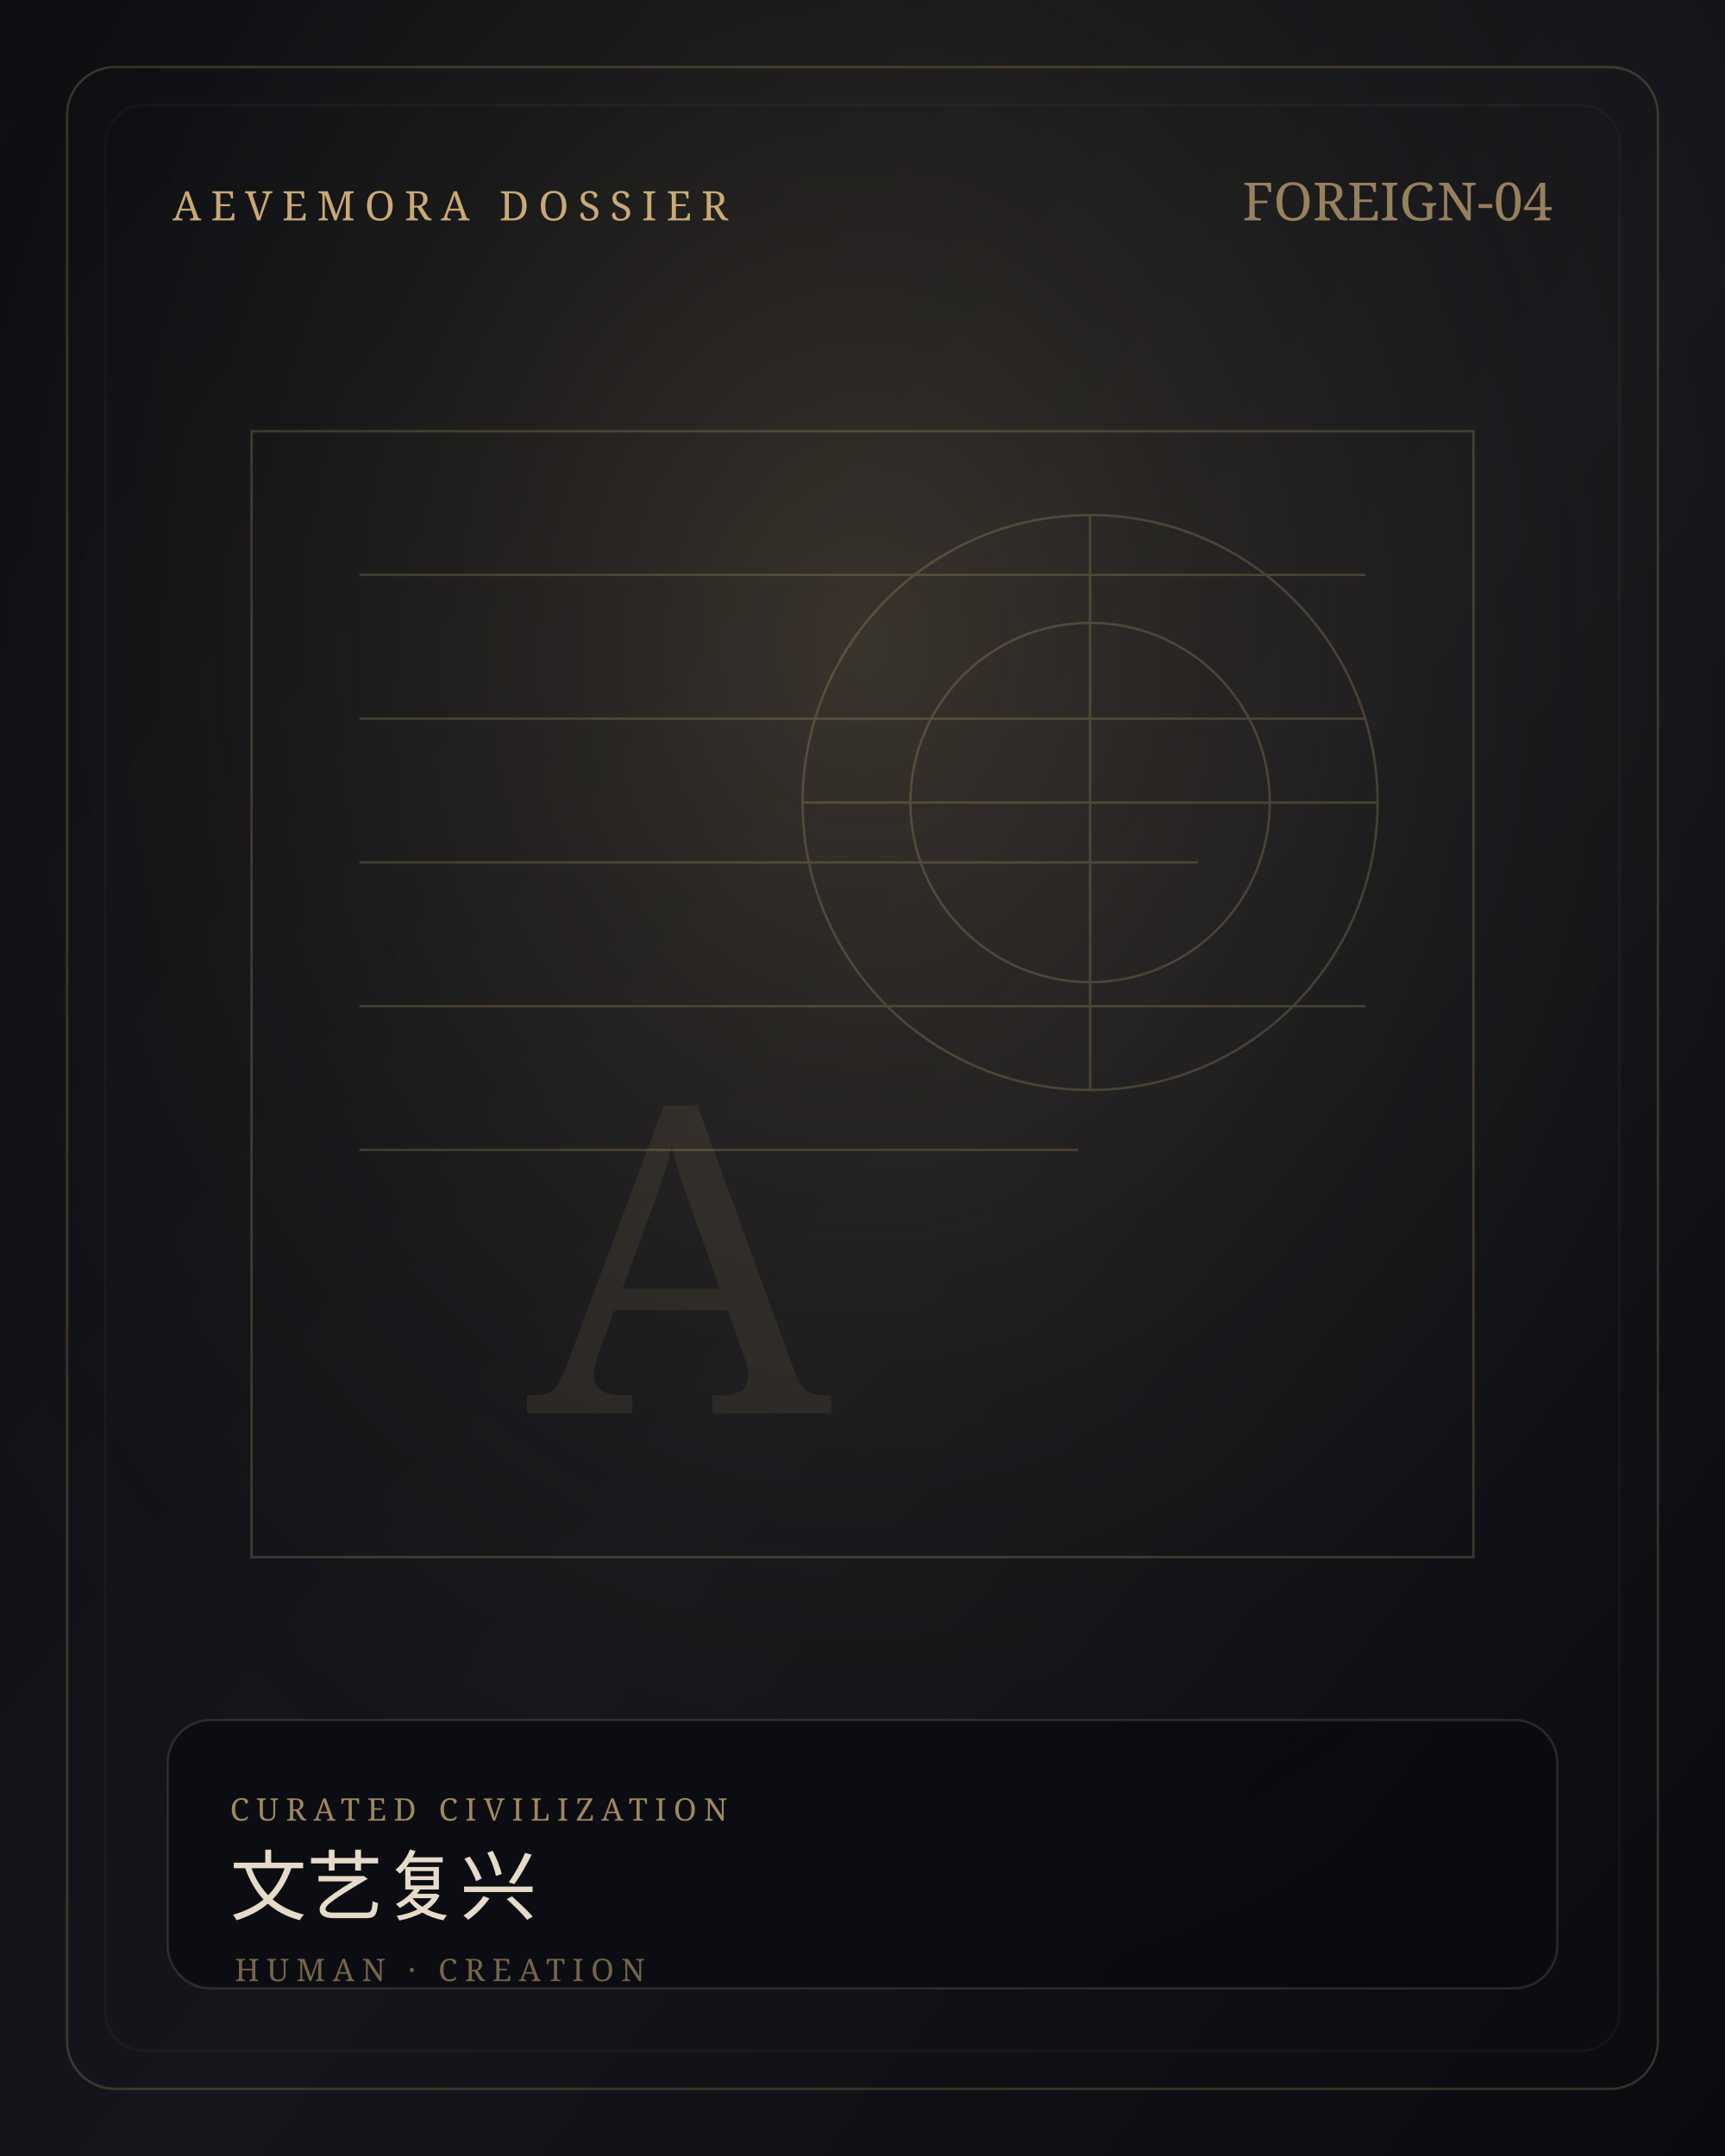
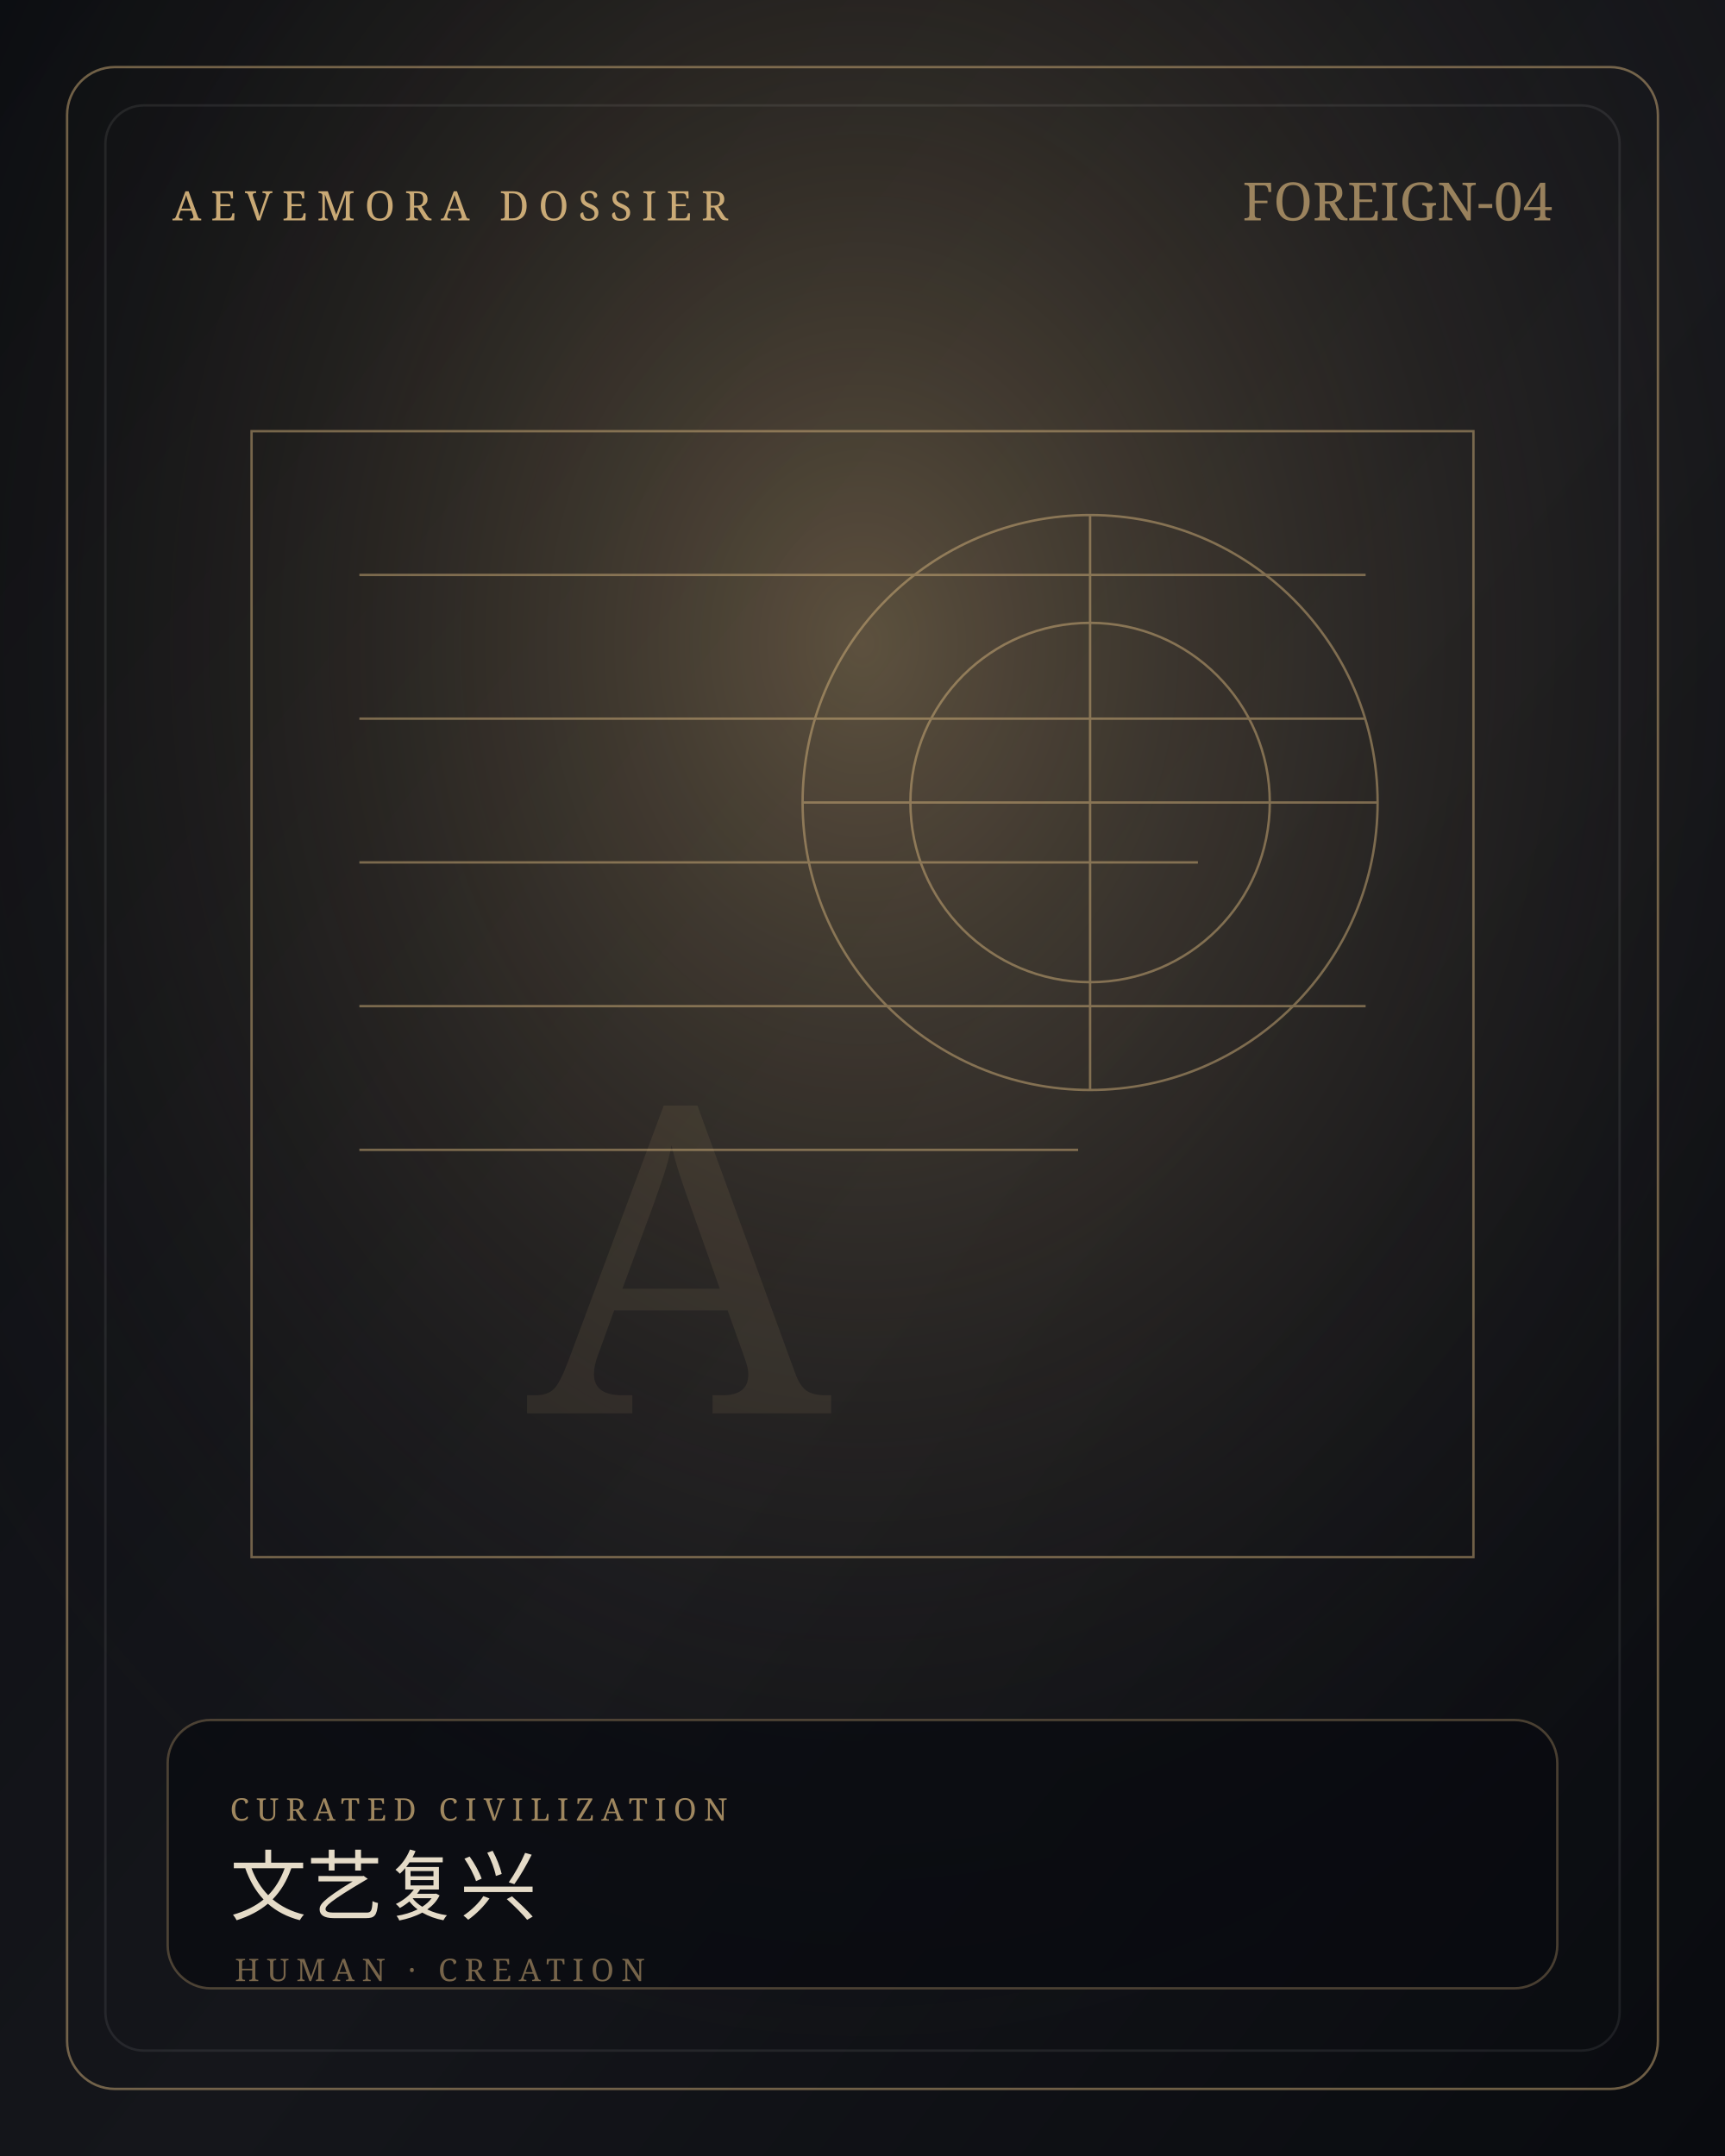
<svg xmlns="http://www.w3.org/2000/svg" viewBox="0 0 720 900">
  <defs>
    <radialGradient id="dg" cx="50%" cy="30%" r="68%">
-       <stop offset="0" stop-color="#d8b57d" stop-opacity=".20" />
+       <stop offset="0" stop-color="#d8b57d" stop-opacity=".38" />
      <stop offset="1" stop-color="#0b0d11" stop-opacity="0" />
    </radialGradient>
    <linearGradient id="db" x1="0" y1="0" x2="1" y2="1">
      <stop offset="0" stop-color="#0b0d11" />
      <stop offset=".55" stop-color="#15161b" />
      <stop offset="1" stop-color="#090b0f" />
    </linearGradient>
  </defs>
  <rect width="720" height="900" fill="url(#db)" />
  <rect width="720" height="900" fill="url(#dg)" />
-   <rect x="28" y="28" width="664" height="844" rx="20" fill="none" stroke="#d8b57d" stroke-opacity=".22" />
-   <rect x="44" y="44" width="632" height="812" rx="16" fill="none" stroke="#fff" stroke-opacity=".035" />
+   <rect x="28" y="28" width="664" height="844" rx="20" fill="none" stroke="#d8b57d" stroke-opacity=".48" />
+   <rect x="44" y="44" width="632" height="812" rx="16" fill="none" stroke="#fff" stroke-opacity=".08" />
  <text x="72" y="92" fill="#d8b57d" opacity=".92" font-size="17" font-family="Georgia" letter-spacing="4">AEVEMORA DOSSIER</text>
  <text x="648" y="92" fill="#d8b57d" opacity=".66" font-size="22" font-family="Georgia" text-anchor="end">FOREIGN-04</text>
-   <g stroke="#d8b57d" fill="none" opacity=".22">
+   <g stroke="#d8b57d" fill="none" opacity=".48">
    <rect x="105" y="180" width="510" height="470" />
    <path d="M150 240h420M150 300h420M150 360h350M150 420h420M150 480h300" />
    <circle cx="455" cy="335" r="120" />
    <circle cx="455" cy="335" r="75" />
    <path d="M335 335h240M455 215v240" />
  </g>
  <text x="220" y="590" fill="#d8b57d" opacity=".09" font-size="180" font-family="Georgia">A</text>
-   <rect x="70" y="718" width="580" height="112" rx="18" fill="#090b10" fill-opacity=".72" stroke="#d8b57d" stroke-opacity=".16" />
+   <rect x="70" y="718" width="580" height="112" rx="18" fill="#090b10" fill-opacity=".72" stroke="#d8b57d" stroke-opacity=".30" />
  <text x="96" y="760" fill="#d8b57d" opacity=".72" font-size="13" font-family="Georgia" letter-spacing="3">CURATED CIVILIZATION</text>
  <text x="96" y="799" fill="#eee3cf" opacity=".96" font-size="32" font-family="Georgia,serif">文艺复兴</text>
  <text x="98" y="827" fill="#d8b57d" opacity=".52" font-size="13" font-family="Georgia" letter-spacing="3">HUMAN · CREATION</text>
</svg>
